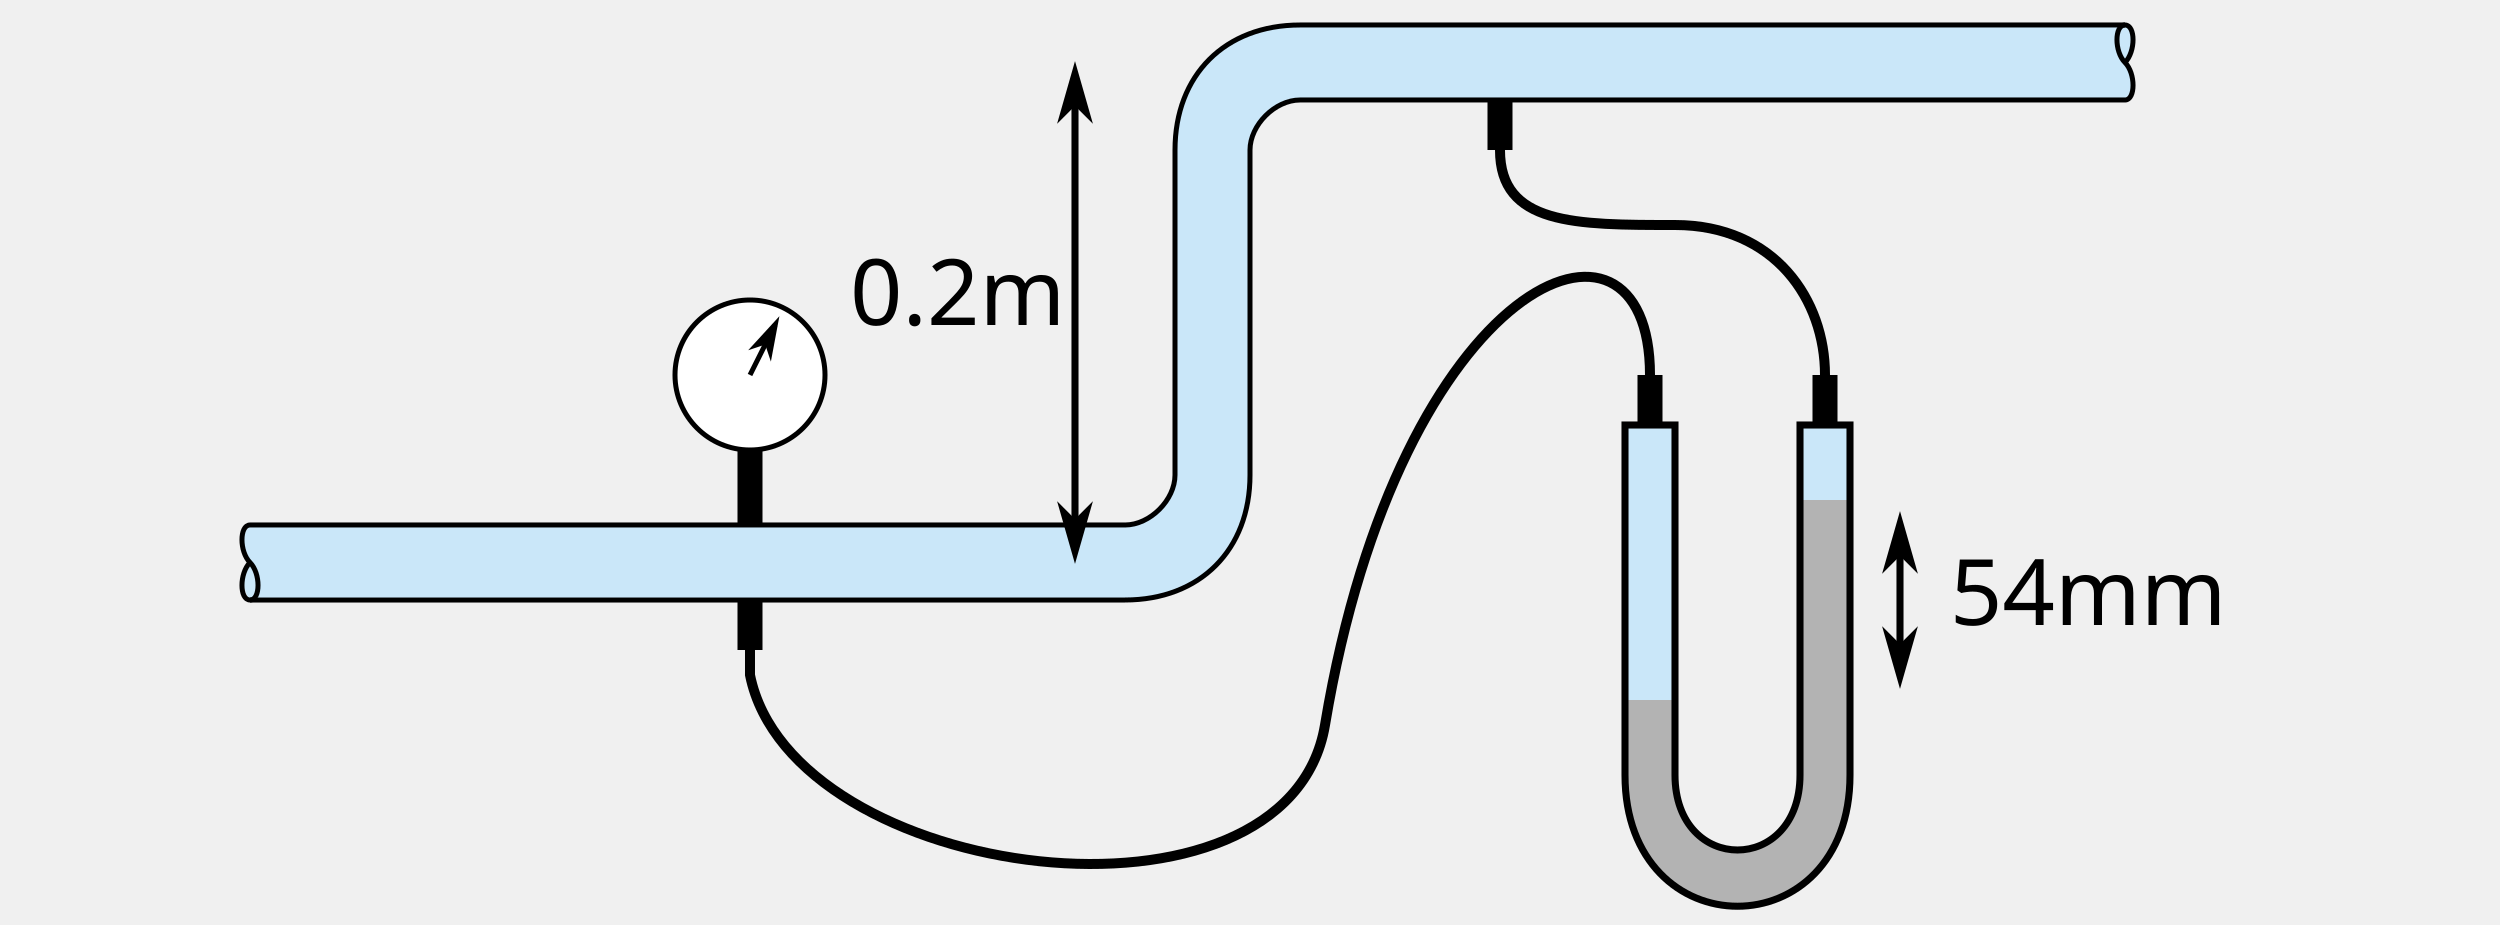
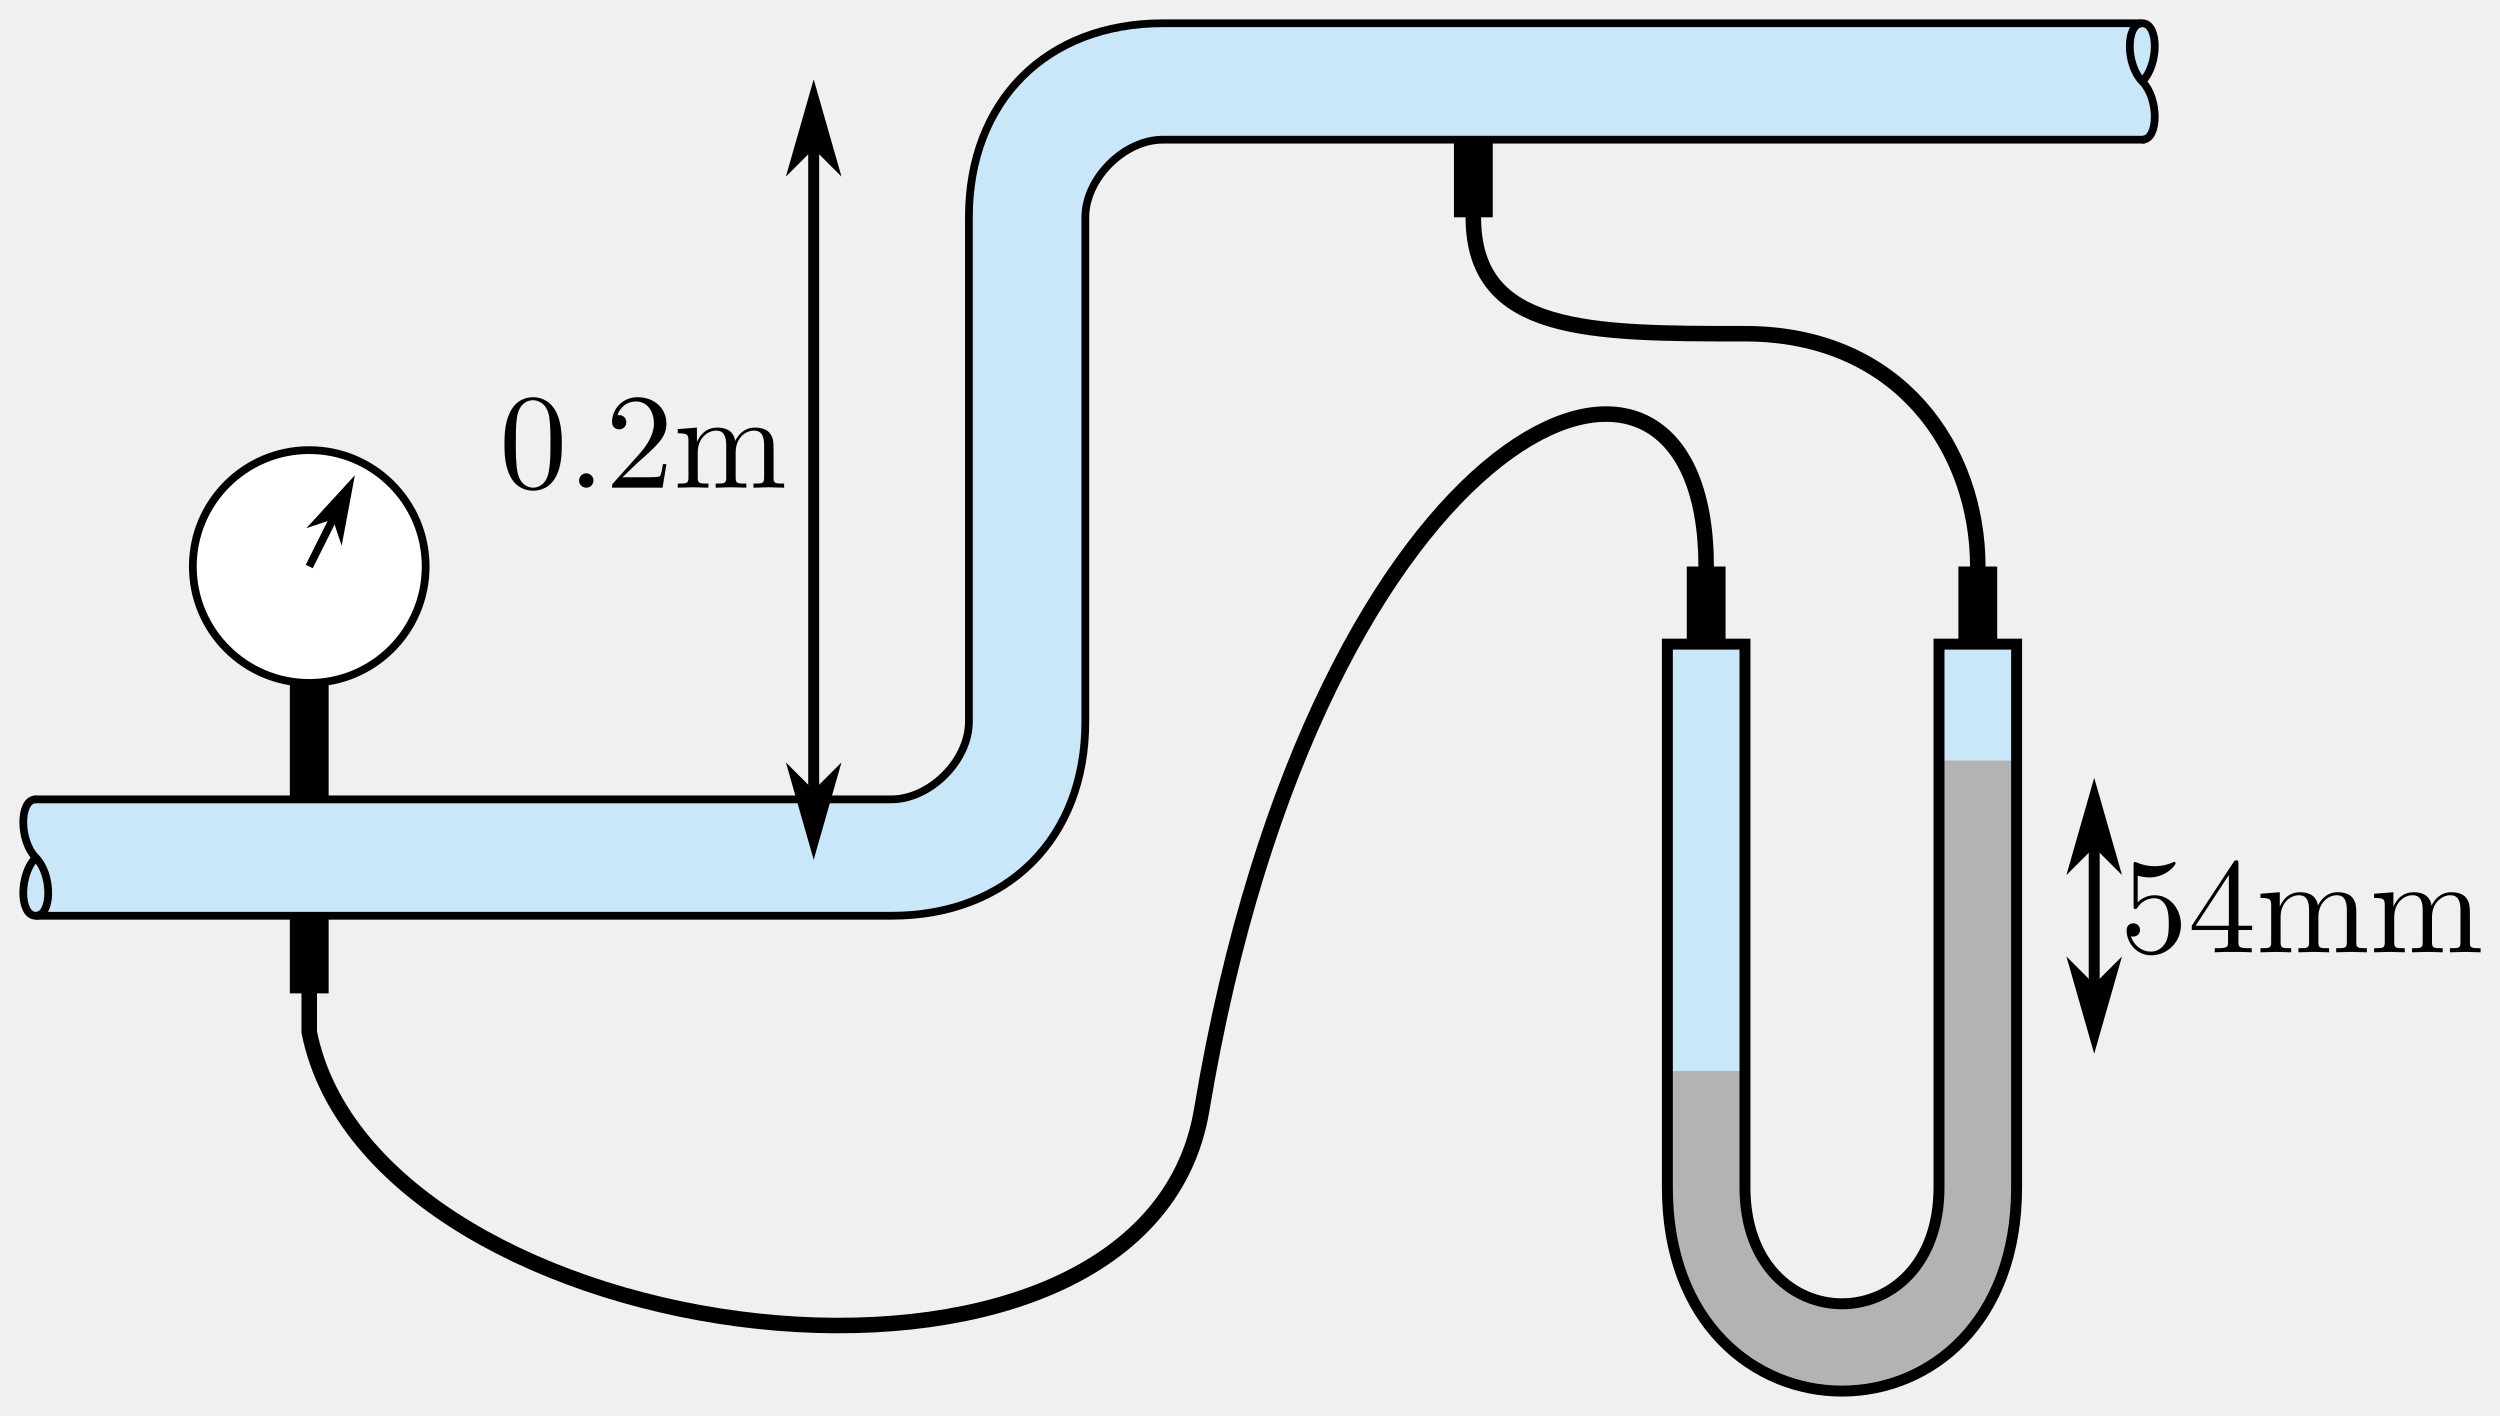
- <svg xmlns="http://www.w3.org/2000/svg" width="354.331" height="131.102" id="svg3041" version="1.1">
+ <svg xmlns="http://www.w3.org/2000/svg" xmlns:ns1="http://www.iki.fi/pav/software/textext/" width="228.285" height="129.299" id="svg3041" version="1.1">
  <defs id="defs3043">
    <marker style="overflow:visible" id="Arrow1Mstart" refX="0" refY="0" orient="auto">
      <path transform="matrix(0.4,0,0,0.4,4,0)" style="fill-rule:evenodd;stroke:#000000;stroke-width:1pt;marker-start:none" d="M 0,0 5,-5 -12.5,0 5,5 0,0 z" id="path3776" />
    </marker>
    <marker style="overflow:visible" id="Arrow1Mend" refX="0" refY="0" orient="auto">
      <path transform="matrix(-0.4,0,0,-0.4,-4,0)" style="fill-rule:evenodd;stroke:#000000;stroke-width:1pt;marker-start:none" d="M 0,0 5,-5 -12.5,0 5,5 0,0 z" id="path3779" />
    </marker>
  </defs>
-   <g id="layer1" transform="translate(0,-921.2598)">
+   <g id="layer1" transform="translate(-78.06102,-922.677)">
    <rect style="fill:#cae7f9;fill-opacity:1;fill-rule:evenodd;stroke:none" id="rect3011" width="6.429" height="46.136" x="230.714" y="981.423" />
-     <path style="fill:#cae7f9;stroke:none" d="m 35.433,995.669 c -1.582,2.023 -0.699,2.933 0,5.445 -1.198,0.892 -1.243,3.704 0,5.185 l 124.016,0 c 8.052,-1.091 16.076,-2.241 17.717,-17.717 l 0,-46.063 c 0.368,-3.41 1.79,-6.266 7.087,-7.087 l 116.929,0 c 1.899,-2.051 0.925,-3.683 0.045,-5.329 1.487,-2.205 1.324,-3.929 -0.045,-5.301 l -116.929,0 c -9.012,0.922 -16.7,3.969 -17.717,17.717 l 0,46.063 c -0.566,4.711 -3.244,6.66 -7.087,7.087 z" id="path3009" />
+     <path style="fill:#cae7f9;stroke:none" d="m 81.058,995.669 c -1.582,2.023 -0.699,2.933 0,5.445 -1.198,0.892 -1.243,3.704 0,5.185 l 78.391,0 c 8.052,-1.091 16.076,-2.241 17.717,-17.717 l 0,-46.063 c 0.368,-3.41 1.79,-6.266 7.087,-7.087 l 89.429,0 c 1.899,-2.051 0.925,-3.683 0.045,-5.329 1.487,-2.205 1.324,-3.929 -0.045,-5.301 l -89.429,0 c -9.012,0.922 -16.7,3.969 -17.717,17.717 l 0,46.063 c -0.566,4.711 -3.244,6.66 -7.087,7.087 z" id="path3009" />
    <rect y="981.423" x="255.357" height="41.786" width="6.429" id="rect3013" style="fill:#cae7f9;fill-opacity:1;fill-rule:evenodd;stroke:none" />
-     <path style="fill:none;stroke:#000000;stroke-width:0.709;stroke-linecap:butt;stroke-linejoin:miter;stroke-miterlimit:4;stroke-opacity:1;stroke-dasharray:none" d="m 35.433,1006.299 124.016,0 c 10.63,0 17.717,-7.087 17.717,-17.717 l 0,-46.063 c 0,-3.543 3.543,-7.087 7.087,-7.087 l 116.929,0" id="path3922" />
-     <path style="fill:none;stroke:#000000;stroke-width:0.709;stroke-linecap:butt;stroke-linejoin:miter;stroke-miterlimit:4;stroke-opacity:1;stroke-dasharray:none" d="m 35.433,995.669 c -1.519,0 -1.519,3.796 0,5.315 1.519,1.519 1.519,5.315 0,5.315 -1.519,0 -1.519,-3.796 0,-5.315" id="path3765" />
-     <path id="path4476" d="m 35.433,995.669 124.016,0 c 3.543,0 7.087,-3.543 7.087,-7.087 l 0,-46.063 c 0,-10.63 7.087,-17.717 17.717,-17.717 l 116.929,0" style="fill:none;stroke:#000000;stroke-width:0.709;stroke-linecap:butt;stroke-linejoin:miter;stroke-miterlimit:4;stroke-opacity:1;stroke-dasharray:none" />
-     <path id="path4478" d="m 301.181,935.433 c 1.519,0 1.519,-3.796 0,-5.315 -1.519,-1.519 -1.519,-5.315 0,-5.315 1.519,0 1.519,3.796 0,5.315" style="fill:none;stroke:#000000;stroke-width:0.709;stroke-linecap:butt;stroke-linejoin:miter;stroke-miterlimit:4;stroke-opacity:1;stroke-dasharray:none" />
+     <path style="fill:none;stroke:#000000;stroke-width:0.709;stroke-linecap:butt;stroke-linejoin:miter;stroke-miterlimit:4;stroke-opacity:1;stroke-dasharray:none" d="m 81.326,1006.299 78.123,0 c 10.63,0 17.717,-7.087 17.717,-17.717 l 0,-46.063 c 0,-3.543 3.543,-7.087 7.087,-7.087 l 89.655,0" id="path3922" />
+     <path style="fill:none;stroke:#000000;stroke-width:0.709;stroke-linecap:butt;stroke-linejoin:miter;stroke-miterlimit:4;stroke-opacity:1;stroke-dasharray:none" d="m 81.326,995.669 c -1.519,0 -1.519,3.796 0,5.315 1.519,1.519 1.519,5.315 0,5.315 -1.519,0 -1.519,-3.796 0,-5.315" id="path3765" />
+     <path id="path4476" d="m 81.237,995.669 78.212,0 c 3.543,0 7.087,-3.543 7.087,-7.087 l 0,-46.063 c 0,-10.63 7.087,-17.717 17.717,-17.717 l 89.339,0" style="fill:none;stroke:#000000;stroke-width:0.709;stroke-linecap:butt;stroke-linejoin:miter;stroke-miterlimit:4;stroke-opacity:1;stroke-dasharray:none" />
+     <path id="path4478" d="m 273.681,935.433 c 1.519,0 1.519,-3.796 0,-5.315 -1.519,-1.519 -1.519,-5.315 0,-5.315 1.519,0 1.519,3.796 0,5.315" style="fill:none;stroke:#000000;stroke-width:0.709;stroke-linecap:butt;stroke-linejoin:miter;stroke-miterlimit:4;stroke-opacity:1;stroke-dasharray:none" />
    <path id="path9491" d="m 152.362,999.212 0,-67.323" style="fill:none;stroke:#000000;stroke-width:1px;stroke-linecap:butt;stroke-linejoin:miter;stroke-opacity:1;marker-start:url(#Arrow1Mstart);marker-end:url(#Arrow1Mend)" />
-     <text xml:space="preserve" style="font-size:13px;font-style:normal;font-variant:normal;font-weight:normal;font-stretch:normal;line-height:125%;letter-spacing:0px;word-spacing:0px;fill:#000000;fill-opacity:1;stroke:none;font-family:J;-inkscape-font-specification:J" x="120.472" y="967.323" id="text4510">
-       <tspan id="tspan4512" x="120.472" y="967.323">0.2m</tspan>
-     </text>
    <g id="g4550" transform="translate(2.3622053e-7,77.95268)">
      <path style="fill:#b3b3b3;stroke:none" d="m 262.205,914.173 10e-6,38.976 c 0,24.803 -31.89,24.803 -31.89,0 l -1e-5,-10.63 7.087,0 1e-5,10.63 c 0,14.173 17.717,14.173 17.717,0 l -1e-5,-38.976 z" id="path4548" />
      <path id="path3769" d="m 262.205,903.543 0,49.606 c 0,24.803 -31.89,24.803 -31.89,0 l 0,-49.606 7.087,0 0,49.606 c 0,14.173 17.717,14.173 17.717,0 l 0,-49.606 z" style="fill:none;stroke:#000000;stroke-width:1px;stroke-linecap:butt;stroke-linejoin:miter;stroke-opacity:1" />
    </g>
    <path style="fill:none;stroke:#000000;stroke-width:1.417;stroke-linecap:butt;stroke-linejoin:miter;stroke-miterlimit:4;stroke-opacity:1;stroke-dasharray:none" d="m 106.299,1006.299 0,10.63 c 5.916,29.476 76.253,38.542 81.496,7.087 10.63,-63.78 46.063,-77.953 46.063,-49.606 l 0,7.087" id="path4554" />
    <path id="path4556" d="m 212.598,935.433 0,7.087 c 0,10.63 10.63,10.63 24.803,10.63 14.173,0 21.26,10.63 21.26,21.26 l 0,7.087" style="fill:none;stroke:#000000;stroke-width:1.417;stroke-linecap:butt;stroke-linejoin:miter;stroke-miterlimit:4;stroke-opacity:1;stroke-dasharray:none" />
    <path style="fill:none;stroke:#000000;stroke-width:3.543;stroke-linecap:butt;stroke-linejoin:miter;stroke-miterlimit:4;stroke-opacity:1;stroke-dasharray:none" d="m 106.299,1006.299 0,7.087" id="path4558" />
    <path id="path4560" d="m 212.598,935.433 0,7.087" style="fill:none;stroke:#000000;stroke-width:3.543;stroke-linecap:butt;stroke-linejoin:miter;stroke-miterlimit:4;stroke-opacity:1;stroke-dasharray:none" />
    <path style="fill:none;stroke:#000000;stroke-width:3.543;stroke-linecap:butt;stroke-linejoin:miter;stroke-miterlimit:4;stroke-opacity:1;stroke-dasharray:none" d="m 233.858,974.409 0,7.087" id="path4562" />
    <path id="path4564" d="m 258.661,974.409 0,7.087" style="fill:none;stroke:#000000;stroke-width:3.543;stroke-linecap:butt;stroke-linejoin:miter;stroke-miterlimit:4;stroke-opacity:1;stroke-dasharray:none" />
    <path id="path4566" d="m 106.299,981.496 0,14.173" style="fill:none;stroke:#000000;stroke-width:3.543;stroke-linecap:butt;stroke-linejoin:miter;stroke-miterlimit:4;stroke-opacity:1;stroke-dasharray:none" />
    <path style="fill:#ffffff;stroke:#000000;stroke-width:0.709;stroke-miterlimit:4;stroke-dasharray:none" id="path4568" d="m 109.843,187.795 c 0,5.871 -4.759,10.63 -10.63,10.63 -5.871,0 -10.63,-4.759 -10.63,-10.63 0,-5.871 4.759,-10.63 10.63,-10.63 5.871,0 10.63,4.759 10.63,10.63 z" transform="translate(7.086612,786.6141)" />
    <path style="fill:none;stroke:#000000;stroke-width:0.709;stroke-linecap:butt;stroke-linejoin:miter;stroke-miterlimit:4;stroke-opacity:1;stroke-dasharray:none;marker-end:url(#Arrow1Mend)" d="m 106.299,974.409 3.543,-7.087" id="path4570" />
    <path style="fill:none;stroke:#000000;stroke-width:1px;stroke-linecap:butt;stroke-linejoin:miter;stroke-opacity:1;marker-start:url(#Arrow1Mstart);marker-end:url(#Arrow1Mend)" d="m 269.291,1016.929 0,-21.26" id="path4756" />
-     <text id="text4758" y="1009.842" x="276.378" style="font-size:13px;font-style:normal;font-variant:normal;font-weight:normal;font-stretch:normal;line-height:125%;letter-spacing:0px;word-spacing:0px;fill:#000000;fill-opacity:1;stroke:none;font-family:J;-inkscape-font-specification:J" xml:space="preserve">
-       <tspan y="1009.842" x="276.378" id="tspan4760">54mm</tspan>
-     </text>
+     <g style="font-style:normal;font-variant:normal;font-weight:normal;font-stretch:normal;letter-spacing:normal;word-spacing:normal;text-anchor:start;fill:none;stroke:#000000;stroke-linecap:butt;stroke-linejoin:miter;stroke-miterlimit:10.433;stroke-opacity:1;stroke-dasharray:none;stroke-dashoffset:0" id="content" transform="matrix(1.25,0,0,-1.25,-7.662803,1893.549)" xml:space="preserve" stroke-miterlimit="10.433" font-style="normal" font-variant="normal" font-weight="normal" font-stretch="normal" font-size-adjust="none" letter-spacing="normal" word-spacing="normal" ns1:text="54mm" ns1:preamble="">
+       <path style="fill:#000000;stroke-width:0" d="m 227.9,709.12 0,0.11 -0.01,0.11 -0.01,0.11 -0.02,0.1 -0.02,0.11 -0.02,0.1 -0.03,0.1 -0.04,0.1 -0.03,0.1 -0.04,0.09 -0.05,0.09 -0.05,0.09 -0.05,0.09 -0.05,0.08 -0.06,0.08 -0.06,0.07 -0.07,0.08 -0.07,0.06 -0.07,0.07 -0.07,0.06 -0.08,0.06 -0.08,0.05 -0.08,0.05 -0.08,0.04 -0.09,0.04 -0.09,0.04 -0.09,0.03 -0.09,0.02 -0.1,0.02 -0.09,0.02 -0.1,0 -0.1,0.01 c -0.48,0 -0.91,-0.16 -1.27,-0.51 v 1.94 c 0.2,-0.06 0.53,-0.13 0.85,-0.13 1.23,0 1.92,0.9 1.92,1.03 0,0.06 -0.03,0.11 -0.1,0.11 -0.01,0 -0.03,0 -0.08,-0.03 -0.2,-0.09 -0.68,-0.29 -1.35,-0.29 -0.4,0 -0.86,0.07 -1.32,0.28 -0.08,0.03 -0.1,0.03 -0.12,0.03 -0.1,0 -0.1,-0.08 -0.1,-0.24 v -2.94 c 0,-0.18 0,-0.26 0.14,-0.26 0.07,0 0.09,0.03 0.13,0.09 0.11,0.16 0.47,0.7 1.28,0.7 0.52,0 0.77,-0.46 0.85,-0.64 0.15,-0.36 0.17,-0.75 0.17,-1.25 0,-0.35 0,-0.94 -0.24,-1.36 -0.23,-0.39 -0.6,-0.65 -1.06,-0.65 -0.73,0 -1.29,0.53 -1.46,1.12 0.03,-0.01 0.06,-0.02 0.17,-0.02 0.32,0 0.49,0.25 0.49,0.48 0,0.24 -0.17,0.49 -0.49,0.49 -0.14,0 -0.49,-0.07 -0.49,-0.53 0,-0.85 0.69,-1.81 1.8,-1.81 1.15,0 2.17,0.95 2.17,2.21 z" id="path3048" />
+       <path style="fill:#000000;stroke-width:0" d="m 231.34,708.76 v -0.86 c 0,-0.36 -0.02,-0.47 -0.76,-0.47 h -0.21 v -0.3 c 0.41,0.03 0.93,0.03 1.35,0.03 0.41,0 0.94,0 1.35,-0.03 v 0.3 h -0.21 c -0.74,0 -0.76,0.11 -0.76,0.47 v 0.86 h 1 v 0.31 h -1 v 4.52 c 0,0.2 0,0.26 -0.15,0.26 -0.09,0 -0.12,0 -0.2,-0.12 l -3.06,-4.66 h 0.28 l 2.43,3.71 v -3.71 h -2.43 -0.28 v -0.31 z" id="path3050" />
+       <path style="fill:#000000;stroke-width:0" d="m 234.49,710.54 v -2.66 c 0,-0.45 -0.11,-0.45 -0.78,-0.45 v -0.3 c 0.35,0.01 0.86,0.03 1.13,0.03 0.26,0 0.77,-0.02 1.11,-0.03 v 0.3 c -0.66,0 -0.77,0 -0.77,0.45 v 1.83 c 0,1.03 0.7,1.59 1.34,1.59 0.63,0 0.74,-0.54 0.74,-1.1 v -2.32 c 0,-0.45 -0.11,-0.45 -0.78,-0.45 v -0.3 c 0.35,0.01 0.85,0.03 1.12,0.03 0.26,0 0.78,-0.02 1.12,-0.03 v 0.3 c -0.67,0 -0.78,0 -0.78,0.45 v 1.83 c 0,1.03 0.71,1.59 1.35,1.59 0.62,0 0.73,-0.54 0.73,-1.1 v -2.32 c 0,-0.45 -0.11,-0.45 -0.78,-0.45 v -0.3 c 0.35,0.01 0.86,0.03 1.13,0.03 0.26,0 0.78,-0.02 1.11,-0.03 v 0.3 c -0.51,0 -0.76,0 -0.77,0.3 v 1.9 c 0,0.85 0,1.16 -0.31,1.52 -0.14,0.17 -0.47,0.37 -1.05,0.37 -0.83,0 -1.27,-0.6 -1.44,-0.98 -0.14,0.87 -0.87,0.98 -1.32,0.98 -0.73,0 -1.2,-0.43 -1.47,-1.05 v 1.05 l -1.41,-0.11 v -0.31 c 0.7,0 0.78,-0.07 0.78,-0.56 z" id="path3052" />
+       <path style="fill:#000000;stroke-width:0" d="m 242.79,710.54 v -2.66 c 0,-0.45 -0.11,-0.45 -0.78,-0.45 v -0.3 c 0.35,0.01 0.86,0.03 1.13,0.03 0.26,0 0.77,-0.02 1.11,-0.03 v 0.3 c -0.66,0 -0.77,0 -0.77,0.45 v 1.83 c 0,1.03 0.7,1.59 1.34,1.59 0.63,0 0.74,-0.54 0.74,-1.1 v -2.32 c 0,-0.45 -0.11,-0.45 -0.78,-0.45 v -0.3 c 0.35,0.01 0.86,0.03 1.12,0.03 0.26,0 0.78,-0.02 1.12,-0.03 v 0.3 c -0.67,0 -0.78,0 -0.78,0.45 v 1.83 c 0,1.03 0.71,1.59 1.35,1.59 0.62,0 0.73,-0.54 0.73,-1.1 v -2.32 c 0,-0.45 -0.11,-0.45 -0.77,-0.45 v -0.3 c 0.35,0.01 0.85,0.03 1.12,0.03 0.26,0 0.78,-0.02 1.12,-0.03 v 0.3 c -0.52,0 -0.77,0 -0.78,0.3 v 1.9 c 0,0.85 0,1.16 -0.31,1.52 -0.14,0.17 -0.47,0.37 -1.04,0.37 -0.84,0 -1.28,-0.6 -1.45,-0.98 -0.14,0.87 -0.87,0.98 -1.32,0.98 -0.73,0 -1.19,-0.43 -1.47,-1.05 v 1.05 l -1.41,-0.11 v -0.31 c 0.7,0 0.78,-0.07 0.78,-0.56 z" id="path3054" />
+     </g>
+     <g style="font-style:normal;font-variant:normal;font-weight:normal;font-stretch:normal;letter-spacing:normal;word-spacing:normal;text-anchor:start;fill:none;stroke:#000000;stroke-linecap:butt;stroke-linejoin:miter;stroke-miterlimit:10.433;stroke-opacity:1;stroke-dasharray:none;stroke-dashoffset:0" ns1:preamble="" ns1:text="0.2m" word-spacing="normal" letter-spacing="normal" font-size-adjust="none" font-stretch="normal" font-weight="normal" font-variant="normal" font-style="normal" stroke-miterlimit="10.433" xml:space="preserve" transform="matrix(1.25,0,0,-1.25,-155.6501,1851.122)" id="g3142">
+       <path id="path3144" d="m 228.01,710.3 0,0.15 0,0.15 -0.01,0.15 0,0.15 -0.01,0.15 -0.02,0.14 -0.01,0.15 -0.02,0.15 -0.02,0.14 -0.03,0.15 -0.03,0.14 -0.04,0.15 -0.04,0.14 -0.05,0.14 -0.06,0.14 -0.03,0.07 -0.03,0.07 c -0.46,0.95 -1.27,1.11 -1.69,1.11 -0.6,0 -1.32,-0.26 -1.73,-1.18 -0.32,-0.69 -0.37,-1.46 -0.37,-2.26 0,-0.74 0.04,-1.64 0.45,-2.39 0.43,-0.81 1.15,-1 1.64,-1 v 0.22 c -0.39,0 -0.98,0.24 -1.15,1.2 -0.11,0.59 -0.11,1.51 -0.11,2.09 0,0.64 0,1.29 0.08,1.83 0.18,1.18 0.93,1.27 1.18,1.27 0.33,0 0.98,-0.18 1.17,-1.16 0.1,-0.56 0.1,-1.31 0.1,-1.94 0,-0.74 0,-1.42 -0.11,-2.05 -0.15,-0.95 -0.71,-1.24 -1.16,-1.24 h 0 v -0.22 c 0.54,0 1.29,0.2 1.73,1.15 0.32,0.68 0.37,1.46 0.37,2.24 z" style="fill:#000000;stroke-width:0" />
+       <path id="path3146" d="m 230.32,707.65 0,0.03 0,0.02 0,0.03 -0.01,0.03 0,0.02 -0.01,0.03 -0.01,0.02 -0.01,0.03 -0.01,0.02 -0.01,0.02 -0.01,0.02 -0.02,0.02 -0.01,0.03 -0.02,0.02 -0.01,0.01 -0.02,0.02 -0.02,0.02 -0.02,0.02 -0.02,0.01 -0.02,0.02 -0.02,0.01 -0.02,0.01 -0.03,0.02 -0.02,0.01 -0.02,0.01 -0.03,0 -0.02,0.01 -0.03,0.01 -0.02,0 -0.03,0.01 -0.03,0 -0.02,0 c -0.29,0 -0.53,-0.24 -0.53,-0.53 0,-0.29 0.24,-0.52 0.53,-0.52 0.29,0 0.52,0.23 0.52,0.52 z" style="fill:#000000;stroke-width:0" />
+       <path id="path3148" d="m 232.44,707.89 1.06,1.02 c 1.55,1.37 2.15,1.91 2.15,2.9 0,1.14 -0.9,1.93 -2.11,1.93 -1.13,0 -1.86,-0.91 -1.86,-1.8 0,-0.55 0.5,-0.55 0.53,-0.55 0.17,0 0.51,0.12 0.51,0.52 0,0.26 -0.18,0.52 -0.52,0.52 -0.08,0 -0.1,0 -0.13,-0.01 0.22,0.65 0.76,1.01 1.34,1.01 0.91,0 1.33,-0.8 1.33,-1.62 0,-0.79 -0.5,-1.58 -1.04,-2.19 l -1.91,-2.13 c -0.11,-0.11 -0.11,-0.13 -0.11,-0.36 h 3.69 l 0.28,1.72 h -0.25 c -0.05,-0.3 -0.12,-0.73 -0.22,-0.88 -0.07,-0.08 -0.73,-0.08 -0.94,-0.08 z" style="fill:#000000;stroke-width:0" />
+       <path id="path3150" d="m 237.26,710.54 v -2.66 c 0,-0.45 -0.11,-0.45 -0.78,-0.45 v -0.3 c 0.35,0.01 0.86,0.03 1.12,0.03 0.26,0 0.78,-0.02 1.12,-0.03 v 0.3 c -0.67,0 -0.78,0 -0.78,0.45 v 1.83 c 0,1.03 0.71,1.59 1.35,1.59 0.62,0 0.73,-0.54 0.73,-1.1 v -2.32 c 0,-0.45 -0.11,-0.45 -0.77,-0.45 v -0.3 c 0.35,0.01 0.85,0.03 1.12,0.03 0.26,0 0.78,-0.02 1.12,-0.03 v 0.3 c -0.67,0 -0.78,0 -0.78,0.45 v 1.83 c 0,1.03 0.7,1.59 1.34,1.59 0.63,0 0.74,-0.54 0.74,-1.1 v -2.32 c 0,-0.45 -0.11,-0.45 -0.78,-0.45 v -0.3 c 0.35,0.01 0.86,0.03 1.13,0.03 0.26,0 0.77,-0.02 1.11,-0.03 v 0.3 c -0.52,0 -0.76,0 -0.77,0.3 v 1.9 c 0,0.85 0,1.16 -0.31,1.52 -0.14,0.17 -0.47,0.37 -1.05,0.37 -0.83,0 -1.27,-0.6 -1.44,-0.98 -0.14,0.87 -0.88,0.98 -1.32,0.98 -0.73,0 -1.2,-0.43 -1.48,-1.05 v 1.05 l -1.4,-0.11 v -0.31 c 0.7,0 0.78,-0.07 0.78,-0.56 z" style="fill:#000000;stroke-width:0" />
+     </g>
  </g>
</svg>
